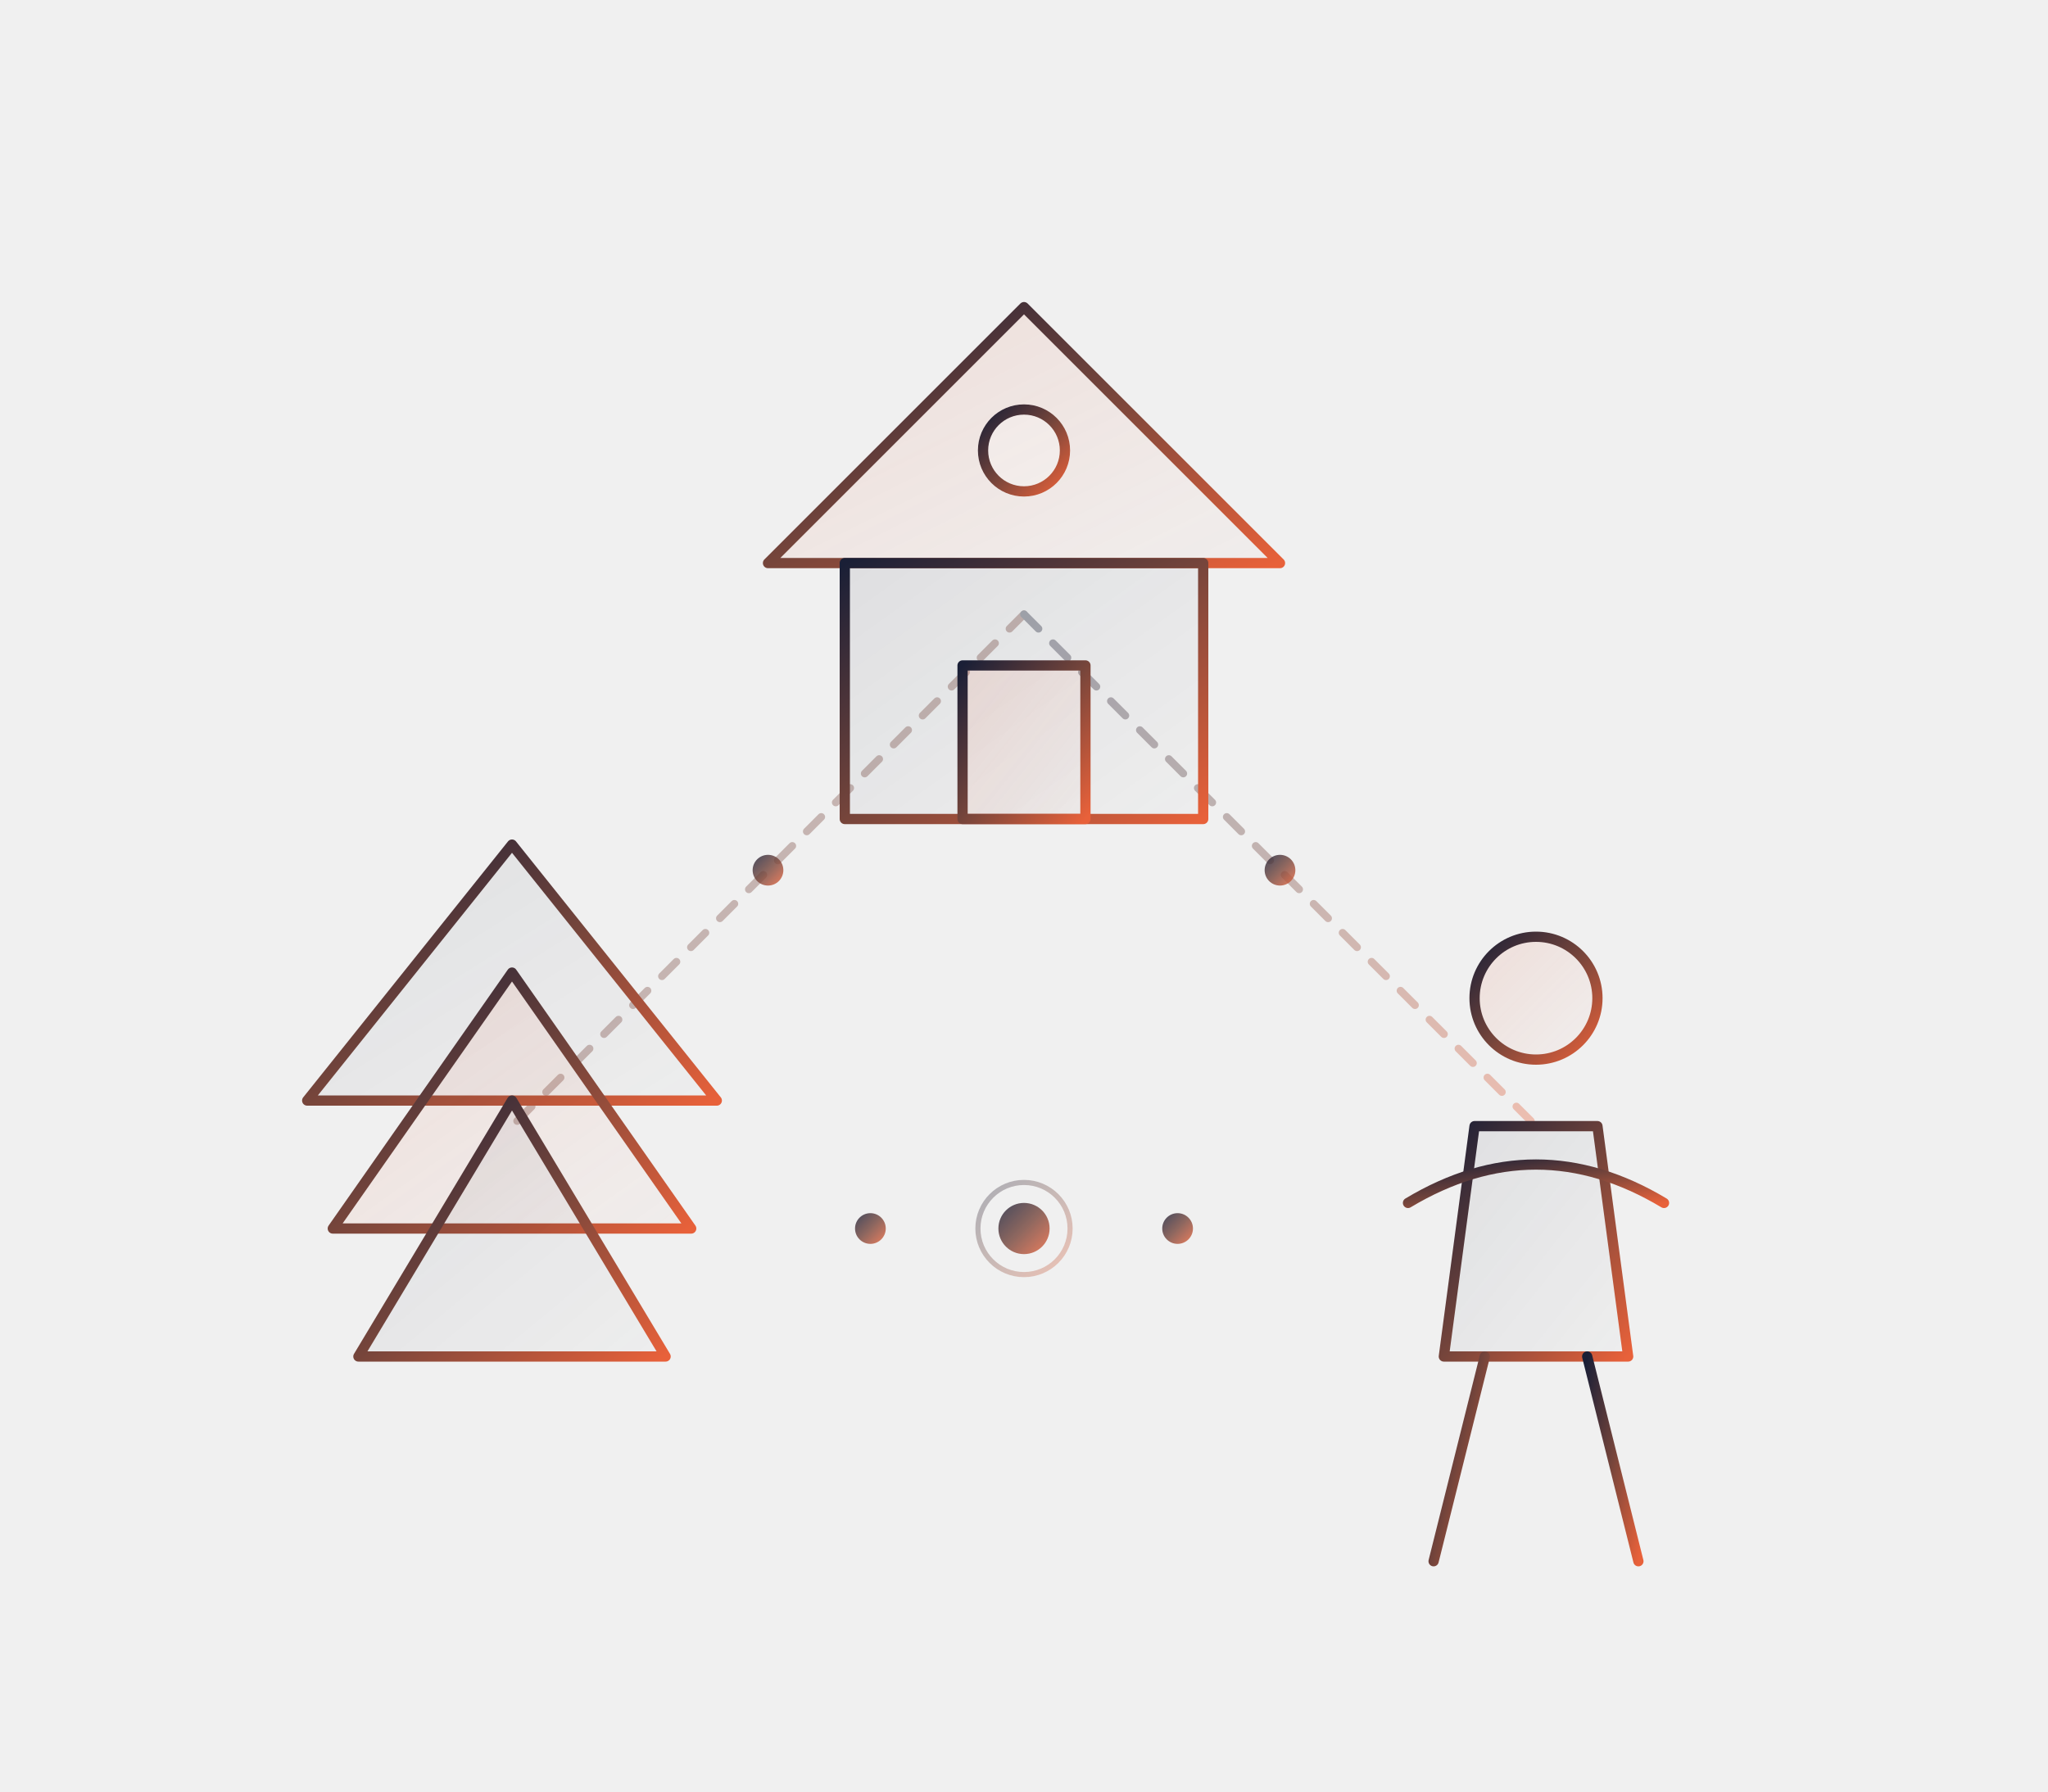
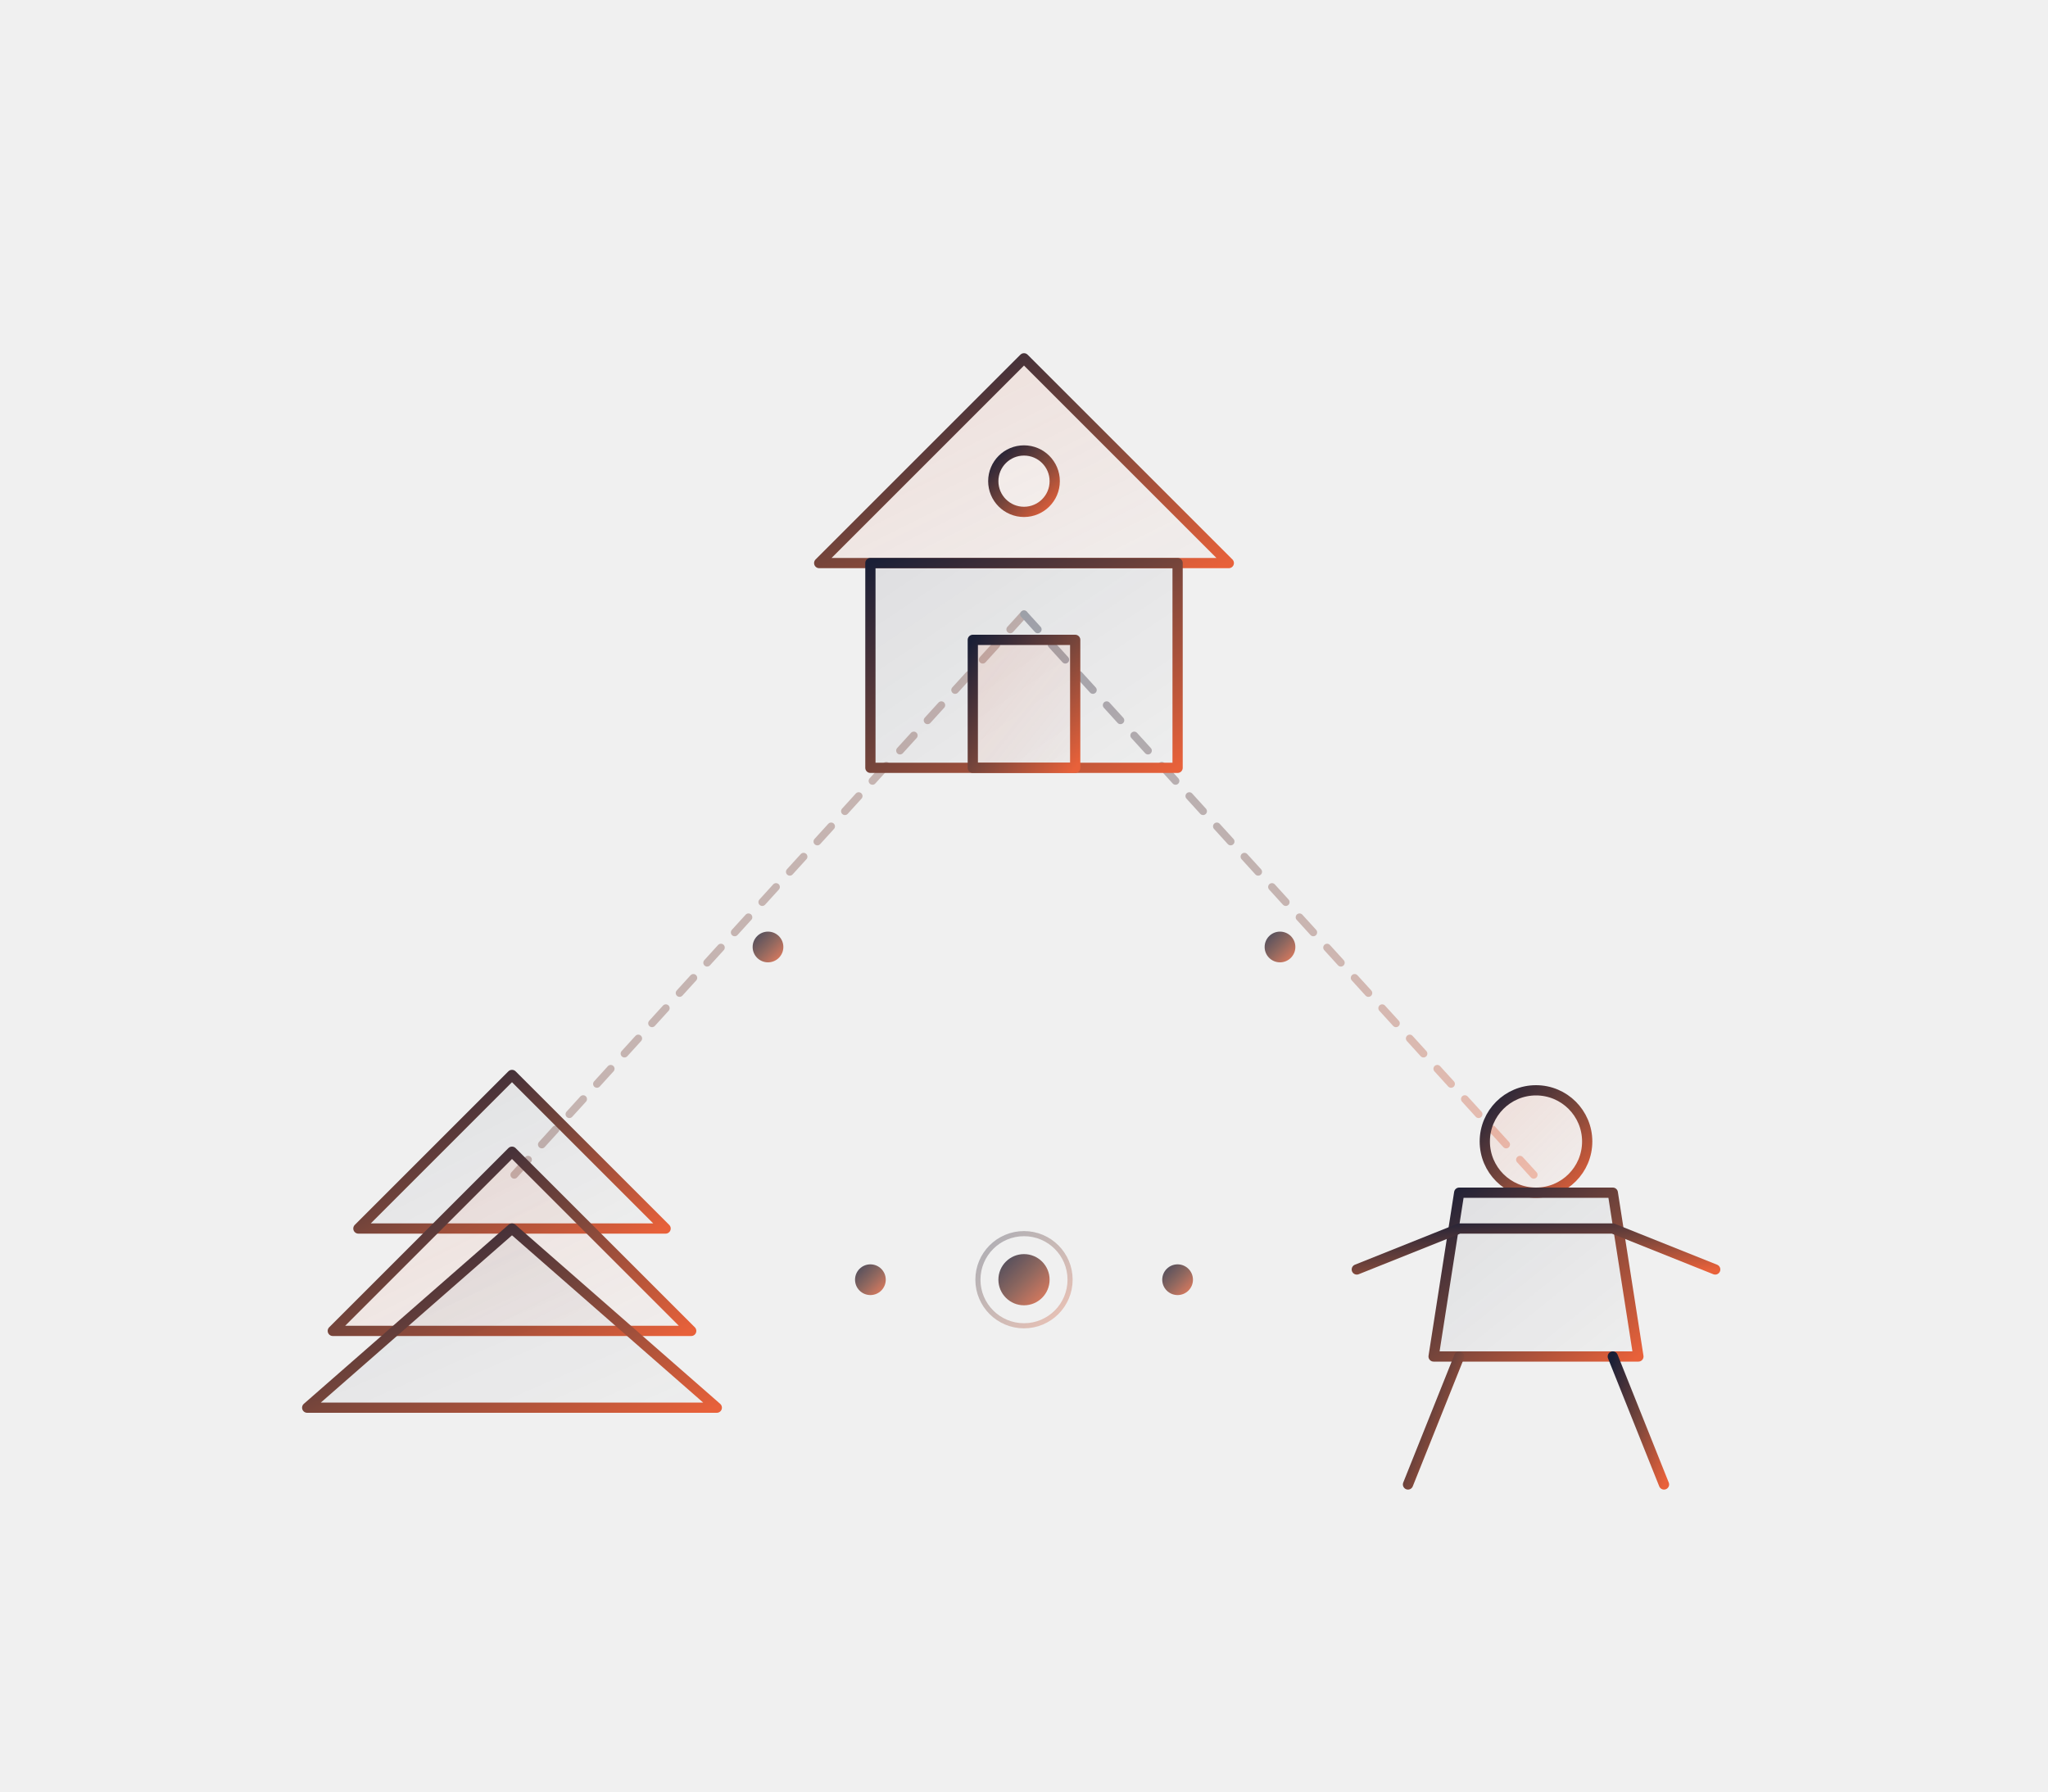
<svg xmlns="http://www.w3.org/2000/svg" viewBox="0 0 400 350" fill="none" stroke-linecap="round" stroke-linejoin="round">
  <defs>
    <linearGradient id="htp-gradient" x1="0%" y1="0%" x2="100%" y2="100%">
      <stop offset="0%" stop-color="#1A1F36" />
      <stop offset="50%" stop-color="#76453B" />
      <stop offset="100%" stop-color="#E8613A" />
    </linearGradient>
    <linearGradient id="htp-fill-navy" x1="0%" y1="0%" x2="100%" y2="100%">
      <stop offset="0%" stop-color="#1A1F36" stop-opacity="0.08" />
      <stop offset="100%" stop-color="#1A1F36" stop-opacity="0.01" />
    </linearGradient>
    <linearGradient id="htp-fill-coral" x1="0%" y1="0%" x2="100%" y2="100%">
      <stop offset="0%" stop-color="#E8613A" stop-opacity="0.12" />
      <stop offset="100%" stop-color="#E8613A" stop-opacity="0.02" />
    </linearGradient>
  </defs>
  <g stroke="url(#htp-gradient)" stroke-width="1.5" stroke-dasharray="4 4" opacity="0.35">
-     <line x1="200" y1="120" x2="100" y2="220" />
-     <line x1="200" y1="120" x2="300" y2="220" />
-     <line x1="120" y1="240" x2="280" y2="240" />
+     <line x1="200" y1="120" x2="100" y2="230" />
+     <line x1="200" y1="120" x2="300" y2="230" />
+     <line x1="120" y1="250" x2="280" y2="250" />
  </g>
  <g fill="url(#htp-gradient)" opacity="0.8">
-     <circle cx="170" cy="240" r="3" />
-     <circle cx="200" cy="240" r="5" />
-     <circle cx="200" cy="240" r="9" stroke="url(#htp-gradient)" stroke-width="1" fill="none" opacity="0.4" />
-     <circle cx="230" cy="240" r="3" />
+     <circle cx="170" cy="250" r="3" />
+     <circle cx="200" cy="250" r="5" />
+     <circle cx="200" cy="250" r="9" stroke="url(#htp-gradient)" stroke-width="1" fill="none" opacity="0.4" />
+     <circle cx="230" cy="250" r="3" />
  </g>
-   <circle cx="150" cy="170" r="3" fill="url(#htp-gradient)" opacity="0.8" />
-   <circle cx="250" cy="170" r="3" fill="url(#htp-gradient)" opacity="0.8" />
+   <circle cx="150" cy="185" r="3" fill="url(#htp-gradient)" opacity="0.8" />
+   <circle cx="250" cy="185" r="3" fill="url(#htp-gradient)" opacity="0.8" />
  <g class="house" stroke="url(#htp-gradient)" stroke-width="2">
-     <path d="M 150 110 L 200 60 L 250 110 Z" fill="url(#htp-fill-coral)" />
-     <rect x="165" y="110" width="70" height="50" fill="url(#htp-fill-navy)" />
-     <rect x="188" y="130" width="24" height="30" fill="url(#htp-fill-coral)" />
-     <circle cx="200" cy="88" r="8" fill="#FFFFFF" fill-opacity="0.2" />
+     <path d="M 160 110 L 200 70 L 240 110 Z" fill="url(#htp-fill-coral)" />
+     <rect x="170" y="110" width="60" height="40" fill="url(#htp-fill-navy)" />
+     <rect x="190" y="125" width="20" height="25" fill="url(#htp-fill-coral)" />
+     <circle cx="200" cy="94" r="6" fill="#FFFFFF" fill-opacity="0.2" />
  </g>
  <g class="tree" stroke="url(#htp-gradient)" stroke-width="2">
-     <line x1="100" y1="245" x2="100" y2="290" />
-     <polygon points="100,165 60,215 140,215" fill="url(#htp-fill-navy)" />
-     <polygon points="100,190 65,240 135,240" fill="url(#htp-fill-coral)" />
-     <polygon points="100,215 70,265 130,265" fill="url(#htp-fill-navy)" />
+     <line x1="100" y1="260" x2="100" y2="290" />
+     <polygon points="100,210 70,240 130,240" fill="url(#htp-fill-navy)" />
+     <polygon points="100,225 65,260 135,260" fill="url(#htp-fill-coral)" />
+     <polygon points="100,240 60,275 140,275" fill="url(#htp-fill-navy)" />
  </g>
  <g class="person" stroke="url(#htp-gradient)" stroke-width="2">
-     <circle cx="300" cy="195" r="12" fill="url(#htp-fill-coral)" />
-     <path d="M 288 220 L 312 220 L 318 265 L 282 265 Z" fill="url(#htp-fill-navy)" />
-     <path d="M 275 235 Q 300 220 325 235" />
-     <line x1="290" y1="265" x2="280" y2="305" />
-     <line x1="310" y1="265" x2="320" y2="305" />
+     <circle cx="300" cy="223" r="10" fill="url(#htp-fill-coral)" />
+     <path d="M 285 233 L 315 233 L 320 265 L 280 265 Z" fill="url(#htp-fill-navy)" />
+     <path d="M 265 248 L 285 240 L 300 240 L 315 240 L 335 248" />
+     <line x1="285" y1="265" x2="275" y2="290" />
+     <line x1="315" y1="265" x2="325" y2="290" />
  </g>
</svg>
